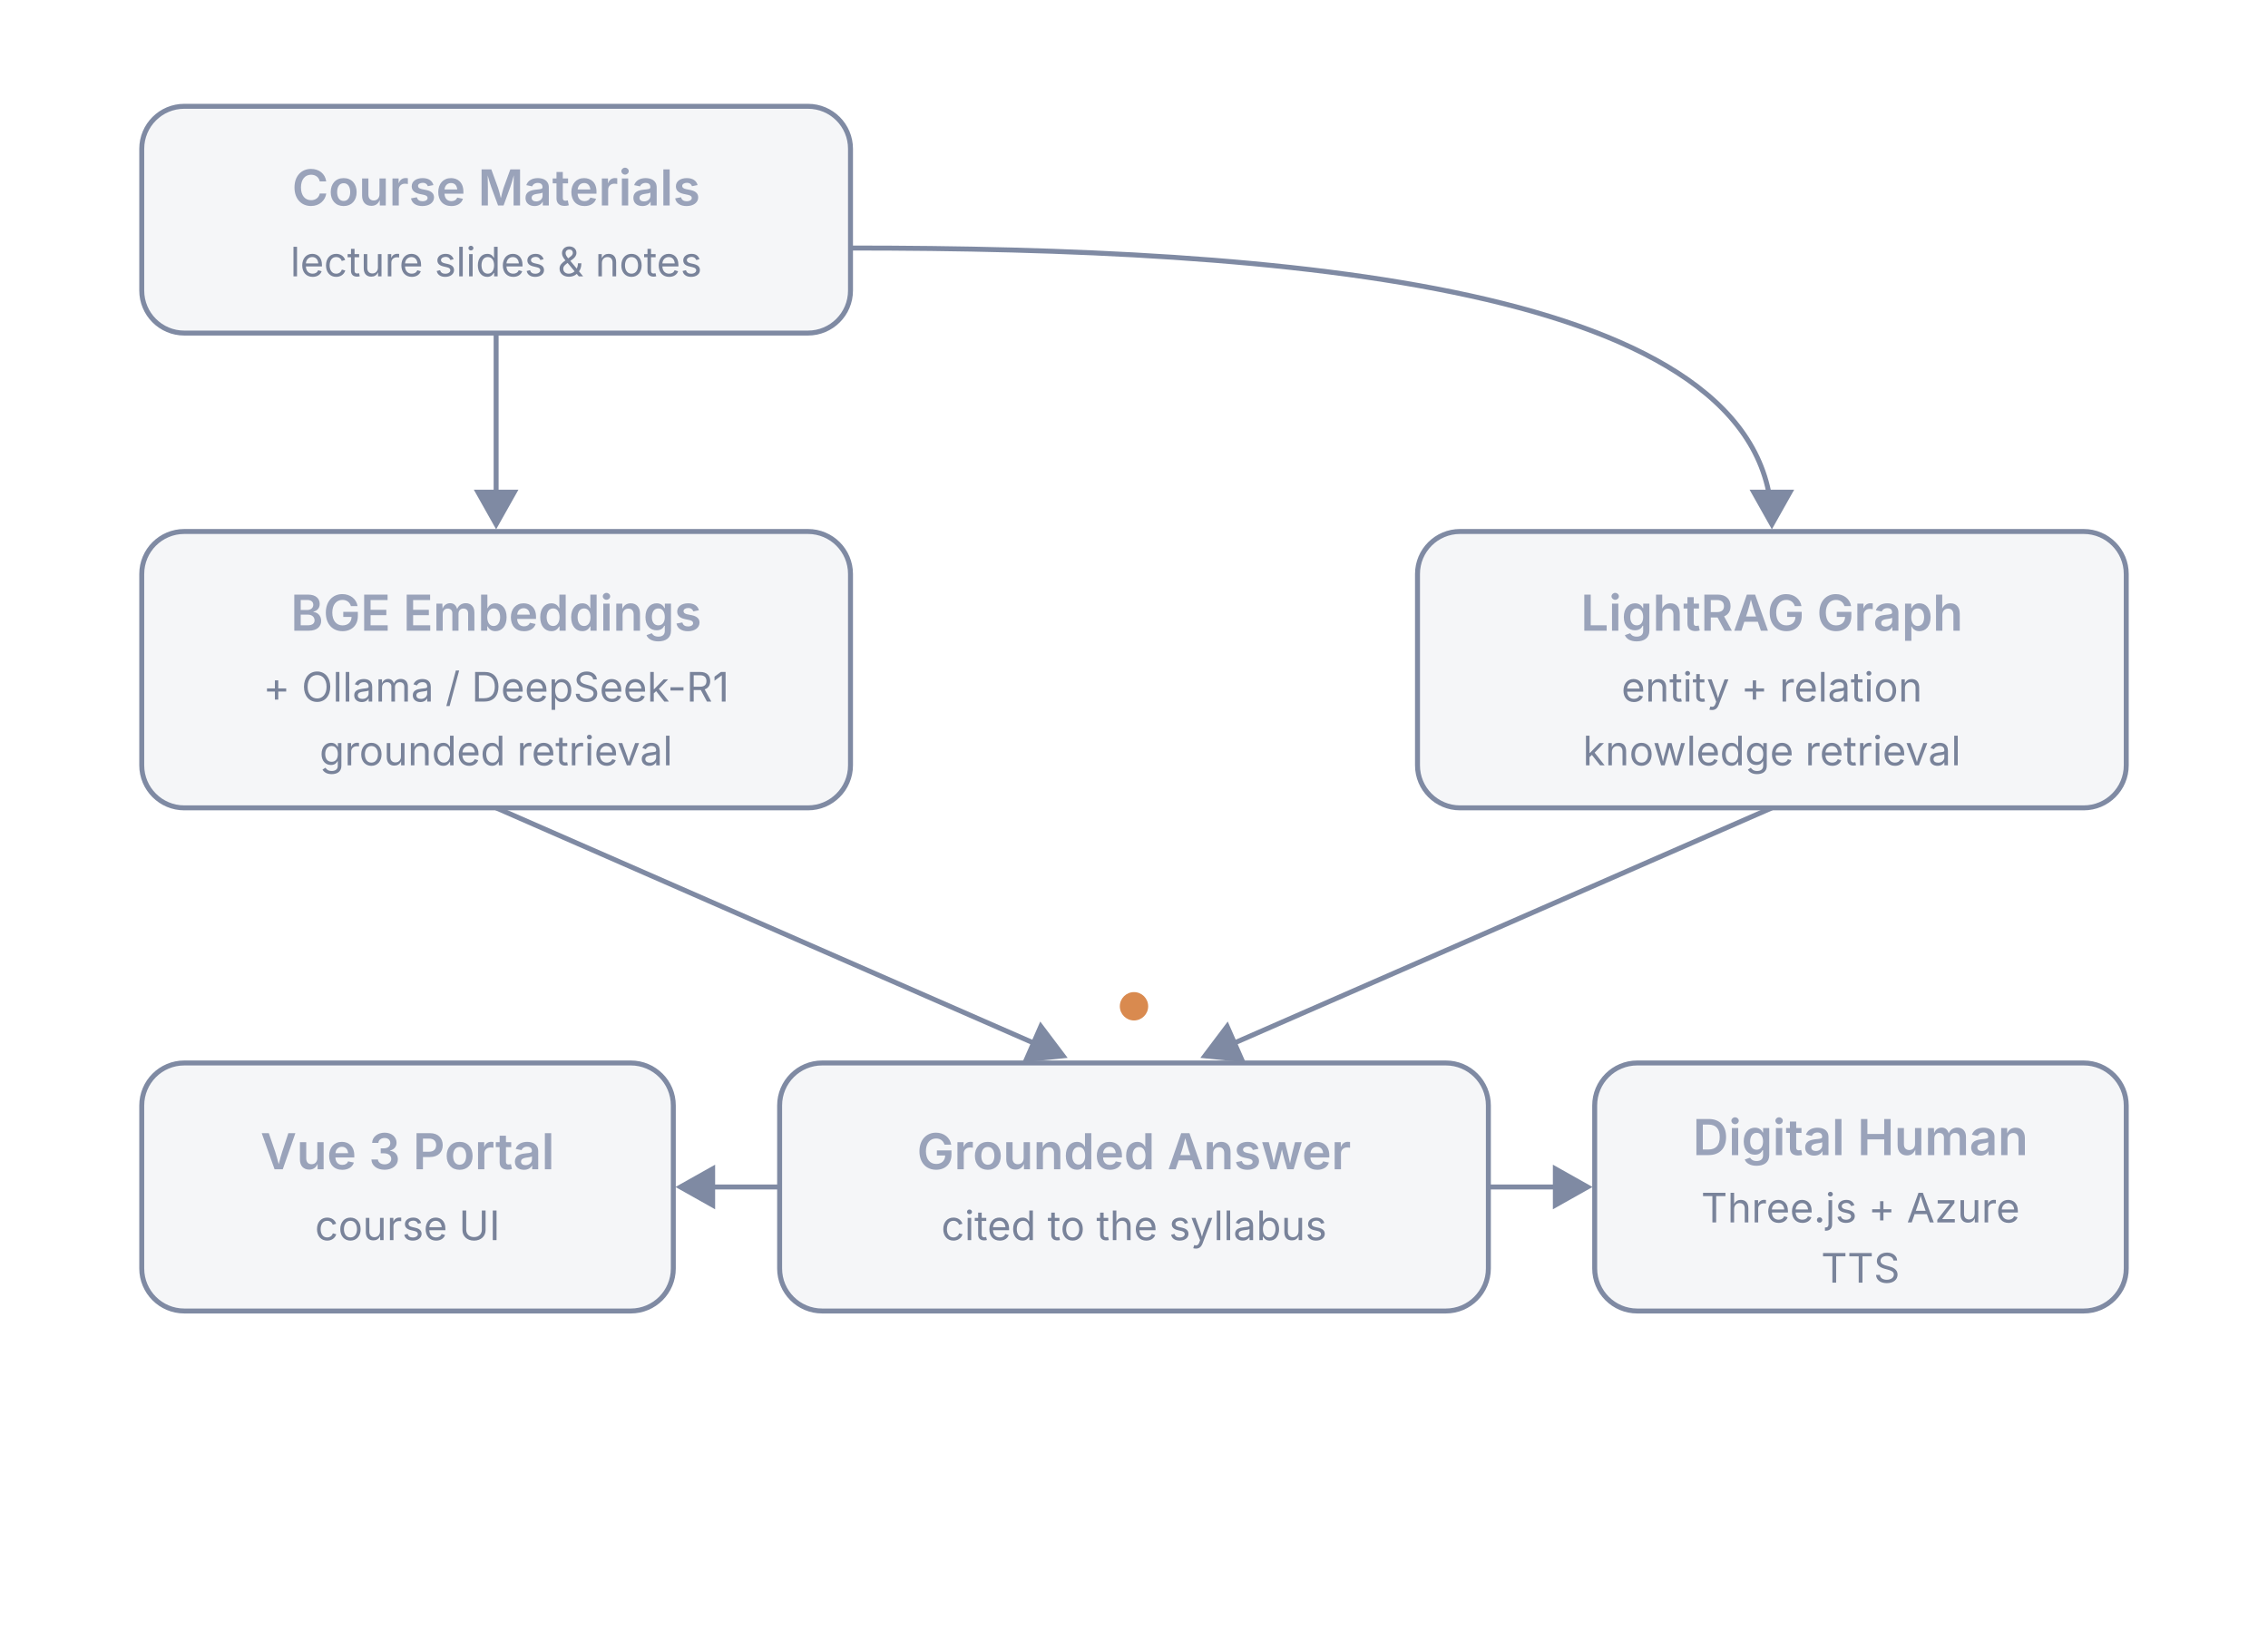
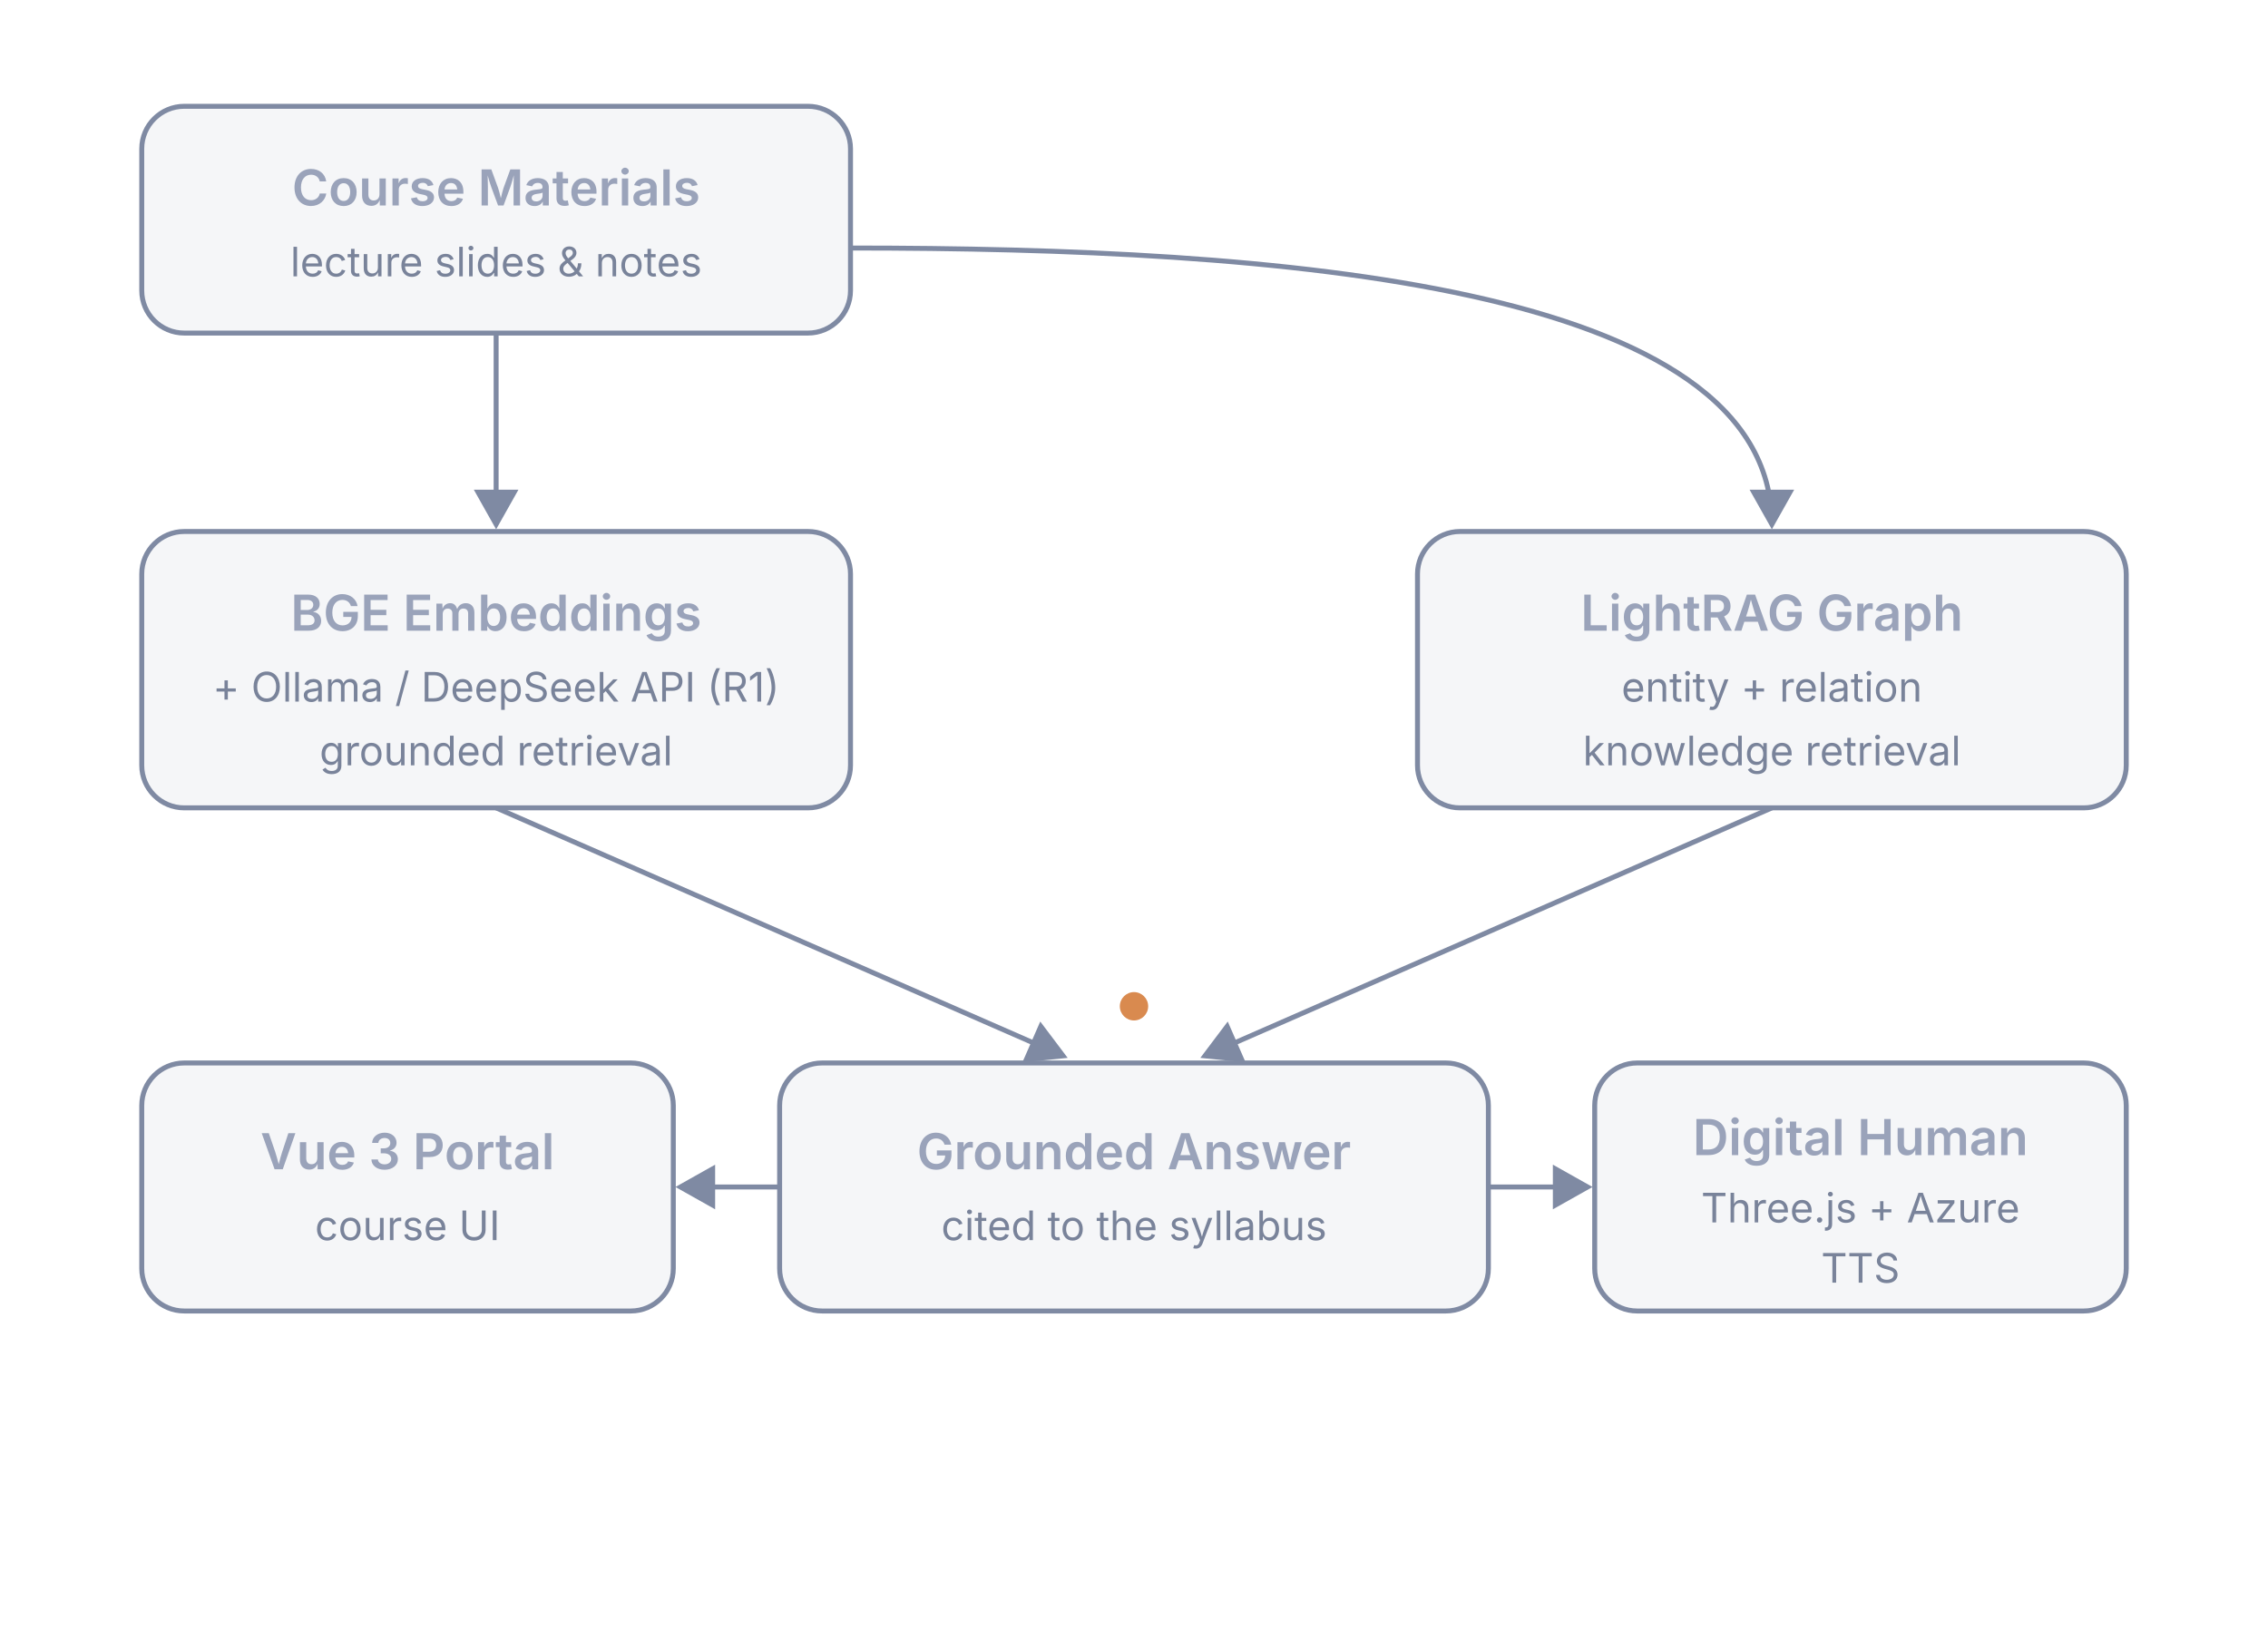
<svg xmlns="http://www.w3.org/2000/svg" viewBox="0 0 640 460" font-family="Inter, system-ui, sans-serif">
  <defs>
    <marker id="ca-arrow" markerWidth="9" markerHeight="9" refX="7" refY="4.5" orient="auto">
      <path d="M0 0 L8 4.5 L0 9 z" fill="#7f8aa3" />
    </marker>
    <style>
      .ca-box { fill: none; stroke: #7f8aa3; stroke-width: 1.4; rx: 12; }
      .ca-fill { fill: rgba(127,138,163,0.08); stroke: #7f8aa3; stroke-width: 1.4; }
      .ca-t { fill: #9aa3ba; font-size: 14px; font-weight: 600; }
      .ca-s { fill: #79839a; font-size: 11.5px; }
      .ca-line { stroke: #7f8aa3; stroke-width: 1.4; fill: none; marker-end: url(#ca-arrow); }
      .ca-accent { fill: #d98a4f; }
    </style>
  </defs>
  <rect x="40" y="30" width="200" height="64" rx="12" class="ca-fill" />
  <text x="140" y="58" text-anchor="middle" class="ca-t">Course Materials</text>
  <text x="140" y="78" text-anchor="middle" class="ca-s">lecture slides &amp; notes</text>
  <rect x="40" y="150" width="200" height="78" rx="12" class="ca-fill" />
  <text x="140" y="178" text-anchor="middle" class="ca-t">BGE Embeddings</text>
-   <text x="140" y="198" text-anchor="middle" class="ca-s">+ Ollama / DeepSeek-R1</text>
+   <text x="140" y="198" text-anchor="middle" class="ca-s">+ Ollama / DeepSeek API (R1)</text>
  <text x="140" y="216" text-anchor="middle" class="ca-s">grounded retrieval</text>
  <rect x="400" y="150" width="200" height="78" rx="12" class="ca-fill" />
  <text x="500" y="178" text-anchor="middle" class="ca-t">LightRAG Graph</text>
  <text x="500" y="198" text-anchor="middle" class="ca-s">entity + relation</text>
  <text x="500" y="216" text-anchor="middle" class="ca-s">knowledge retrieval</text>
  <rect x="220" y="300" width="200" height="70" rx="12" class="ca-fill" />
  <text x="320" y="330" text-anchor="middle" class="ca-t">Grounded Answer</text>
  <text x="320" y="350" text-anchor="middle" class="ca-s">cited to the syllabus</text>
  <rect x="40" y="300" width="150" height="70" rx="12" class="ca-fill" />
  <text x="115" y="330" text-anchor="middle" class="ca-t">Vue 3 Portal</text>
  <text x="115" y="350" text-anchor="middle" class="ca-s">course UI</text>
  <rect x="450" y="300" width="150" height="70" rx="12" class="ca-fill" />
  <text x="525" y="326" text-anchor="middle" class="ca-t">Digital Human</text>
  <text x="525" y="345" text-anchor="middle" class="ca-s">Three.js + Azure</text>
  <text x="525" y="362" text-anchor="middle" class="ca-s">TTS</text>
  <path class="ca-line" d="M140 94 L140 148" />
  <path class="ca-line" d="M240 70 C 360 70, 500 80, 500 148" />
  <path class="ca-line" d="M140 228 L300 298" />
  <path class="ca-line" d="M500 228 L340 298" />
  <path class="ca-line" d="M220 335 L192 335" />
  <path class="ca-line" d="M420 335 L448 335" />
  <circle cx="320" cy="284" r="4" class="ca-accent" />
</svg>
